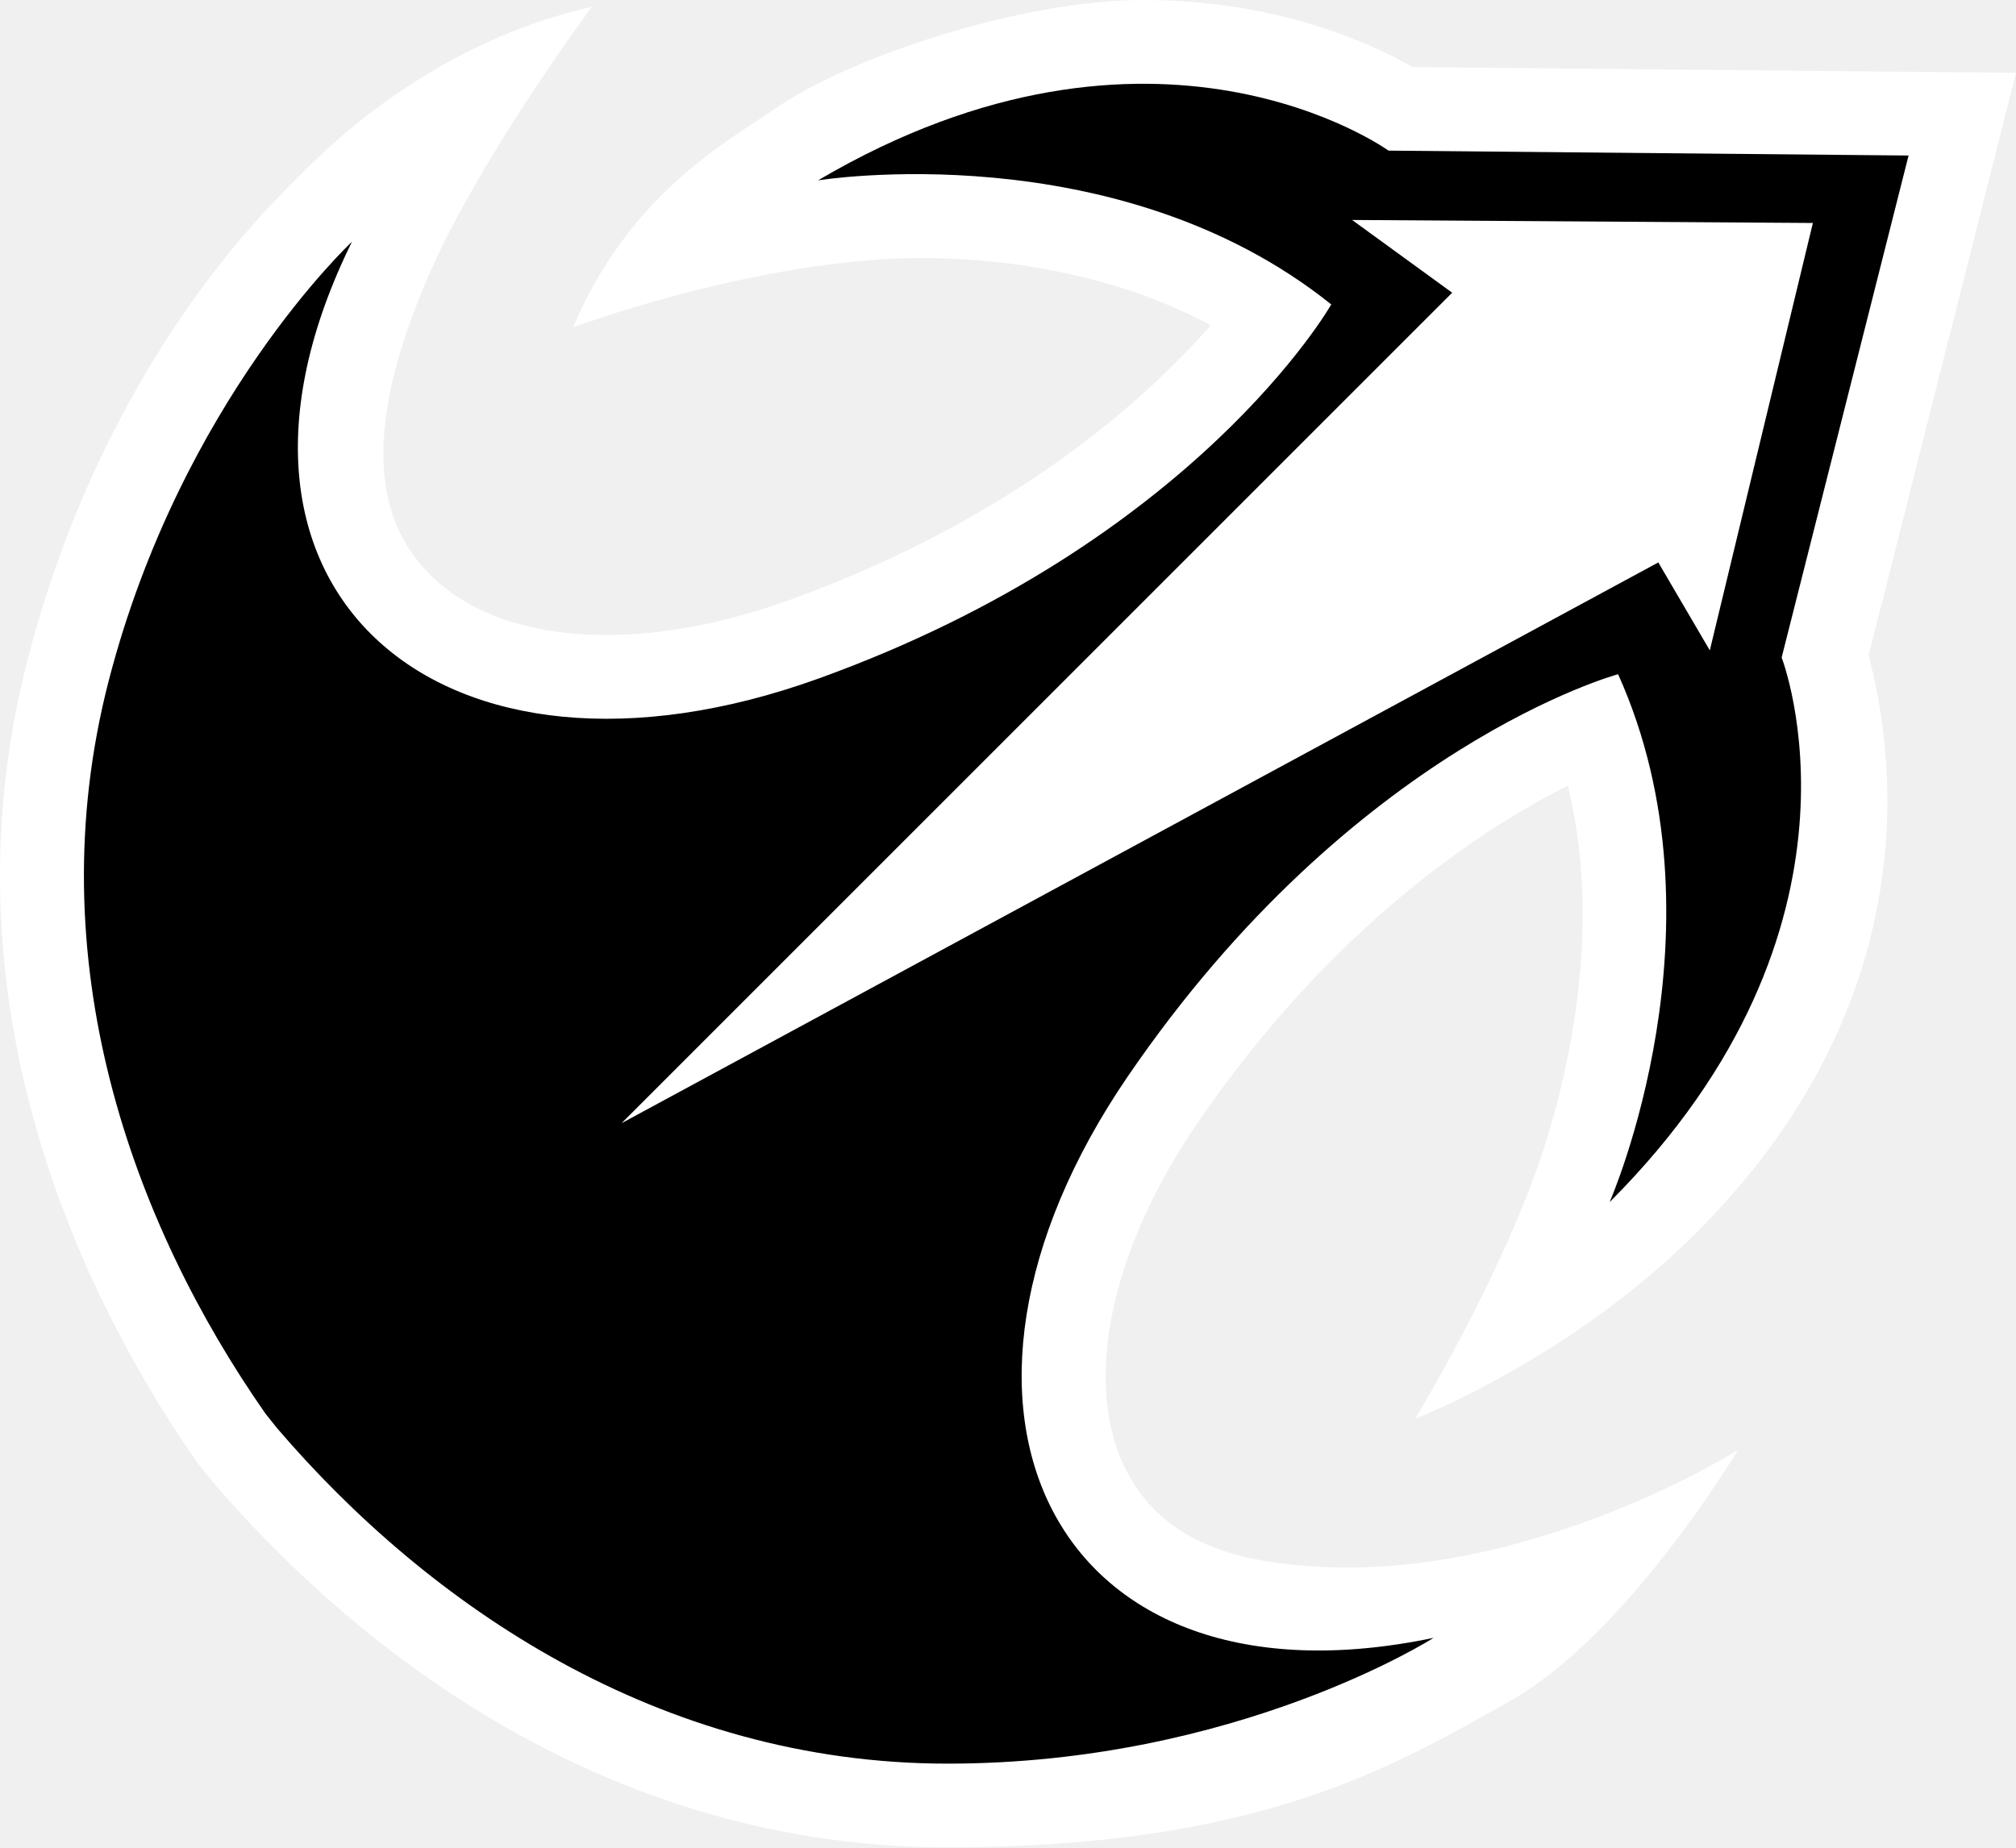
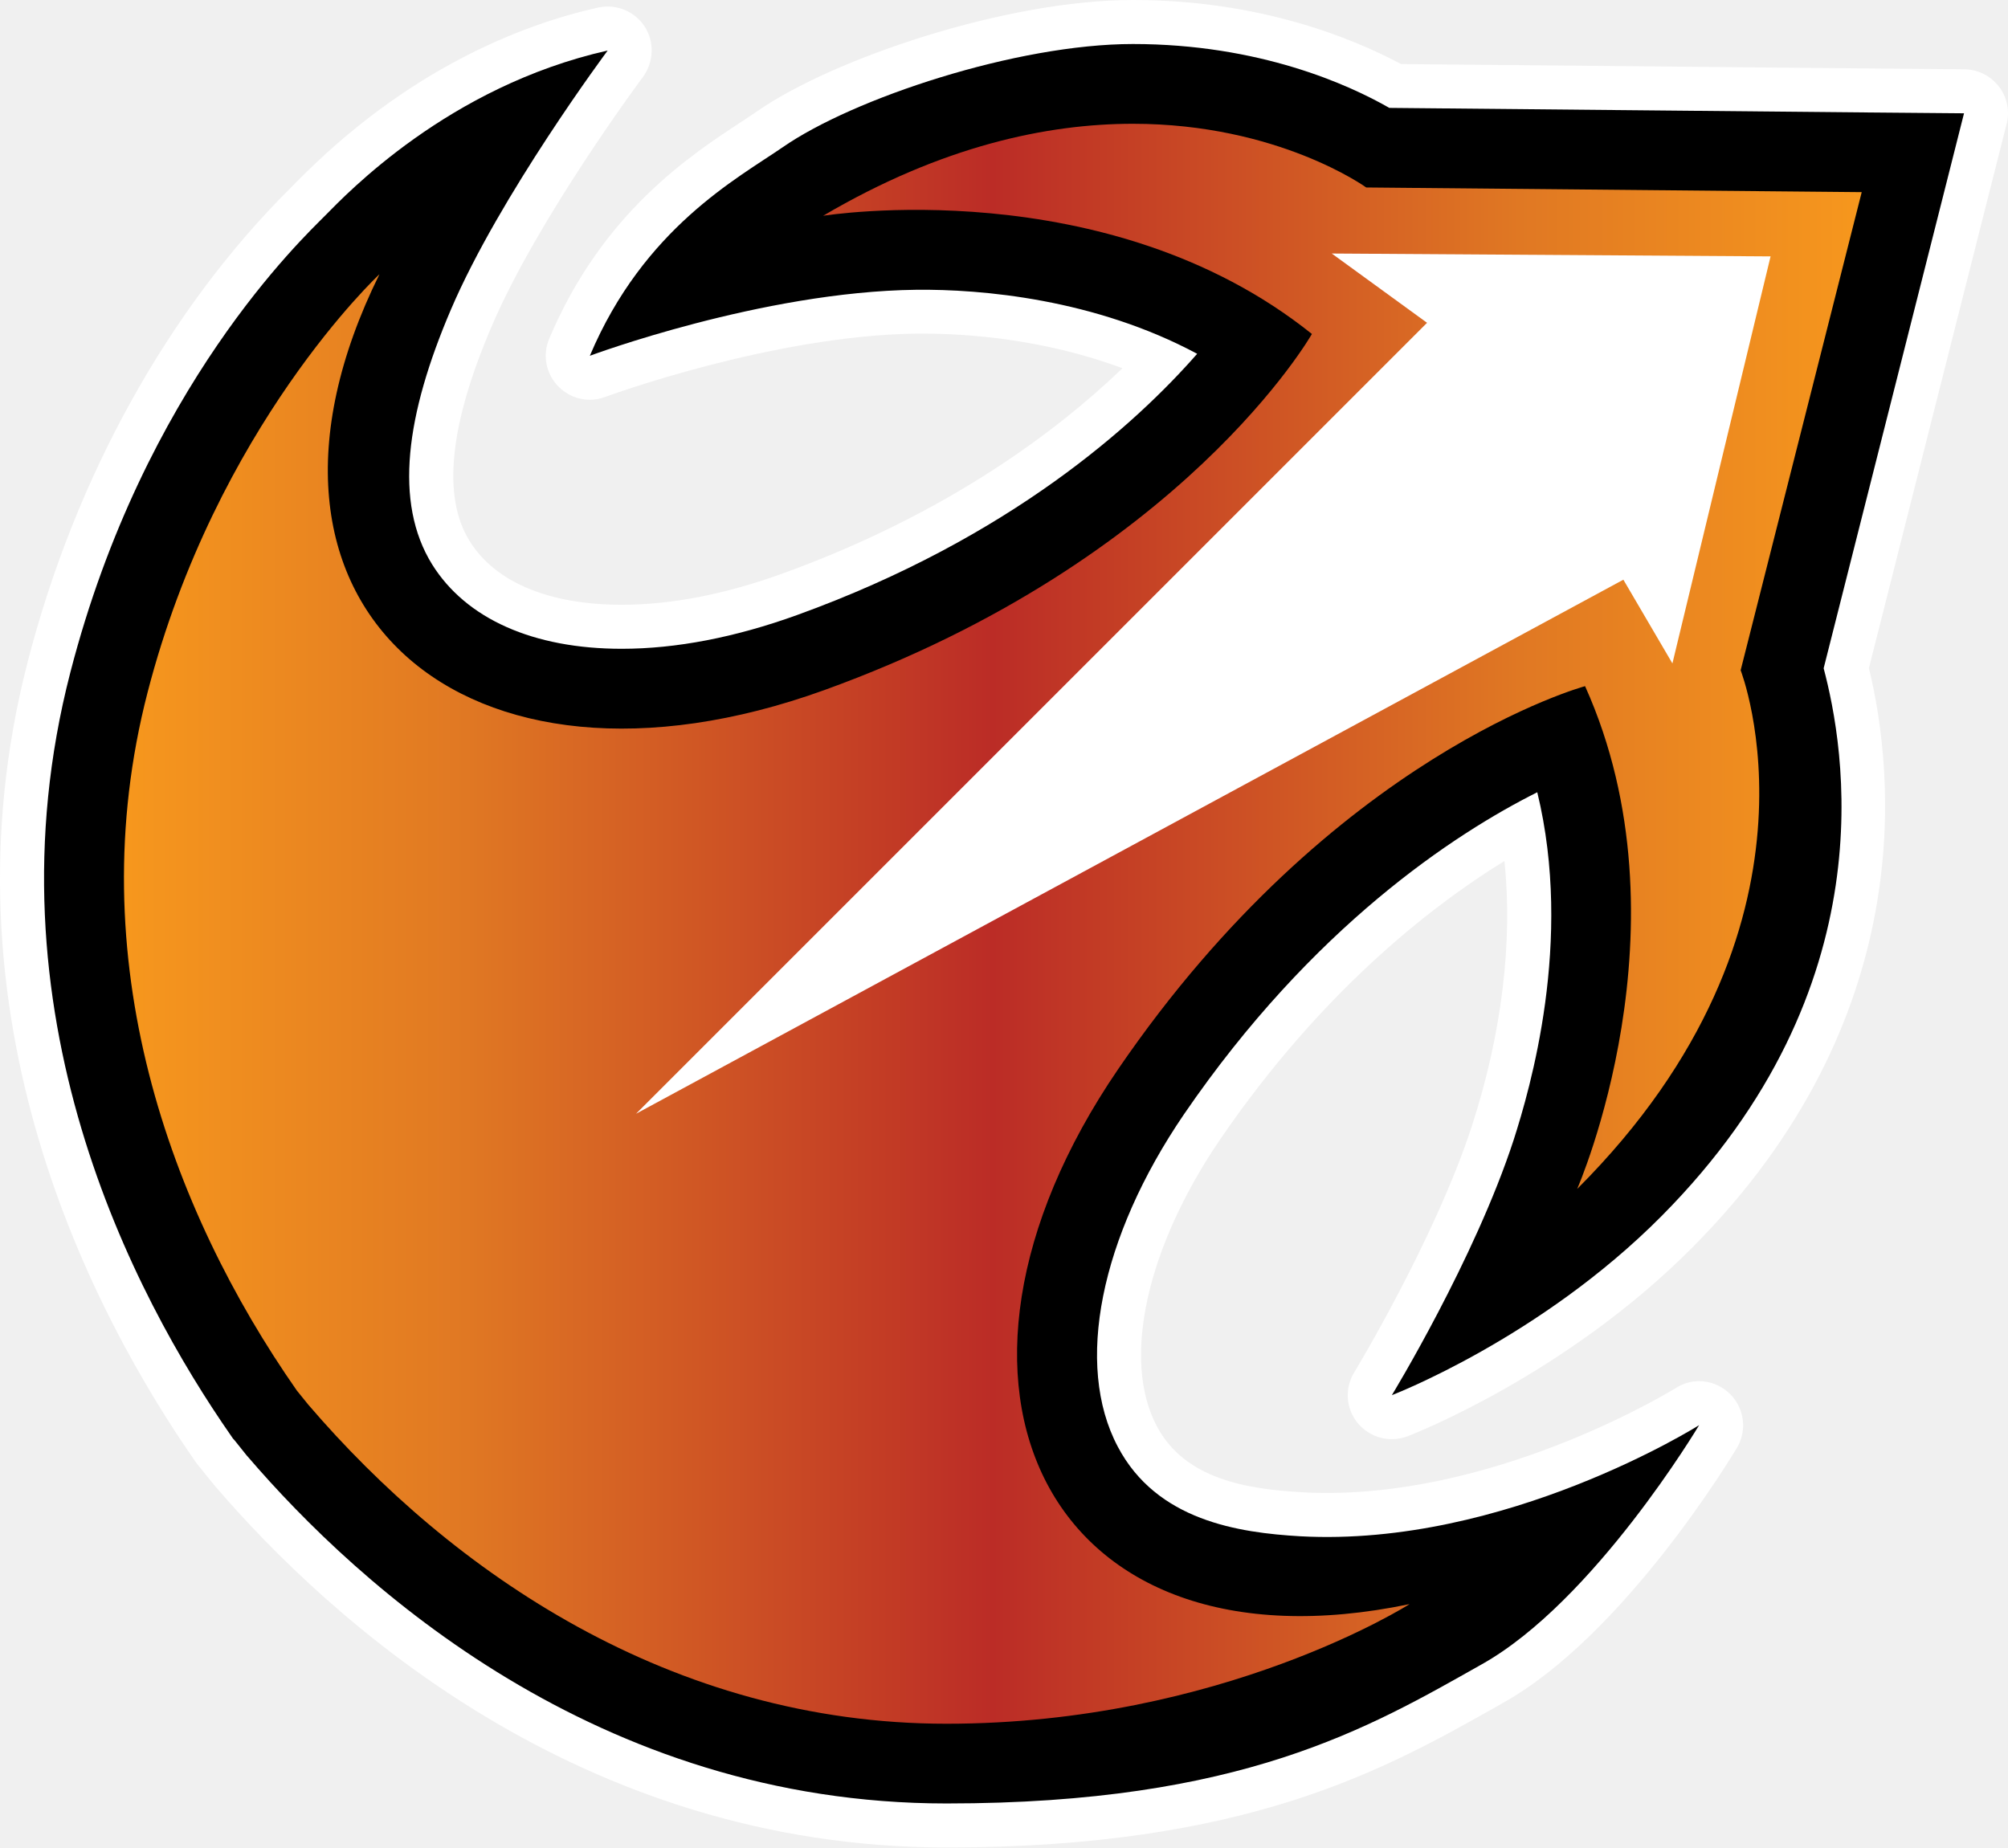
- <svg xmlns="http://www.w3.org/2000/svg" version="1.1" width="600" height="549.882" id="svg4025">
-   <defs id="defs4027" />
-   <path d="m 505.495,366.285 c 71.149,-71.655 57.061,-146.875 50.638,-171.183 L 592.22,52.442 600,21.653 568.301,21.378 420.401,19.963 C 407.713,12.688 379.753,0 340.273,0 303.97,0 252.827,16.975 230.828,32.262 c -14.088,9.7 -43.406,25.261 -60.266,65.173 0,0 53.784,-20.064 101.997,-20.627 20.411,-0.231 55.82,2.873 87.793,20.007 -18.953,21.652 -58.129,57.465 -125.064,81.658 -19.343,6.986 -37.776,10.537 -54.751,10.537 -27.628,0 -48.66,-9.354 -59.27,-26.387 -12.01,-19.4 -8.17,-46.798 5.875,-79.623 C 142.357,47.375 176.135,2.035 176.135,2.035 126.291,13.251 94.491,46.913 87.779,53.683 81.124,60.453 31.281,107.078 8.214,196.401 -19.126,302.122 28.018,391.272 58.519,435.081 l 0.506,0.736 0.562,0.621 3.551,4.446 0.231,0.289 0.217,0.231 c 34.745,40.533 109.286,108.478 218.443,108.478 92.311,0 132.122,-23.688 167.242,-43.478 35.134,-19.675 67.945,-74.758 67.945,-74.758 0,0 -60.497,38.224 -124.674,34.73 -19.227,-1.126 -44.82,-4.85 -57.003,-28.018 -13.525,-25.55 -5.529,-65.419 20.7,-103.873 40.201,-58.75 84.689,-87.735 110.398,-100.64 11.331,46.567 -2.31,92.859 -7.376,108.651 -12.183,37.329 -38.065,79.782 -38.065,79.782 0,0 46.35,-17.755 84.3,-55.993" id="path330" style="fill:#ffffff;fill-opacity:1;fill-rule:nonzero;stroke:none" />
-   <path d="m 530.251,195.723 c 0,0 31.122,79.782 -51.2,162.104 0,0 36.188,-82.322 2.526,-157.138 0,0 -78.598,21.19 -145.922,119.708 -67.324,98.561 -22.446,190.858 91.012,167.127 0,0 -58.591,37.444 -144.637,37.444 -85.989,0 -154.612,-47.375 -199.49,-99.759 L 78.988,420.763 C 39.509,364.207 10.812,285.941 32.349,202.652 53.9,119.319 104.754,71.958 104.754,71.958 53.438,175.875 131.531,242.463 243.747,201.93 356.007,161.382 396.209,90.623 396.209,90.623 332.161,39.307 243.459,53.684 243.459,53.684 c 100.322,-59.039 169.783,-8.849 169.783,-8.849 l 154.785,1.458 -37.776,149.43 z" id="path332" style="fill:#000000;fill-opacity:1;fill-rule:nonzero;stroke:none" />
-   <path d="M 432.195,87.129 402.416,65.477 539.547,66.372 508.873,193.587 493.543,167.416 184.998,334.327 432.195,87.129 z" id="path334" style="fill:#ffffff;fill-opacity:1;fill-rule:nonzero;stroke:none" />
+ <svg xmlns="http://www.w3.org/2000/svg" xmlns:xlink="http://www.w3.org/1999/xlink" version="1.1" width="600" height="552.084" id="svg4228">
+   <defs id="defs4230">
+     <linearGradient x1="0" y1="0" x2="1" y2="0" id="linearGradient274" gradientUnits="userSpaceOnUse" gradientTransform="matrix(37.62207,0,0,-37.62207,475.8906,434.3433)" spreadMethod="pad">
+       <stop id="stop276" style="stop-color:#f7981d;stop-opacity:1" offset="0" />
+       <stop id="stop278" style="stop-color:#e07823;stop-opacity:1" offset="0.2" />
+       <stop id="stop280" style="stop-color:#bb2c26;stop-opacity:1" offset="0.5" />
+       <stop id="stop282" style="stop-color:#e07823;stop-opacity:1" offset="0.8" />
+       <stop id="stop284" style="stop-color:#f7981d;stop-opacity:1" offset="1" />
+     </linearGradient>
+     <linearGradient x1="0" y1="0" x2="1" y2="0" id="linearGradient2999" xlink:href="#linearGradient274" gradientUnits="userSpaceOnUse" gradientTransform="matrix(37.62207,0,0,-37.62207,475.8906,434.3433)" spreadMethod="pad" />
+     <linearGradient x1="0" y1="0" x2="1" y2="0" id="linearGradient3002" xlink:href="#linearGradient274" gradientUnits="userSpaceOnUse" gradientTransform="matrix(519.2624,0,0,519.2624,37.03533,276.0524)" spreadMethod="pad" />
+   </defs>
+   <path d="m 282.828,552.083 c -109.657,0 -184.175,-67.823 -218.832,-108.305 l -4.099,-5.079 c -0.276,-0.263 -1.077,-1.284 -1.297,-1.615 C 27.876,392.987 -19.203,303.867 8.305,197.66 22.535,142.493 50.456,92.254 86.852,56.134 l 1.504,-1.518 C 121.675,20.648 155.863,7.385 178.664,2.264 c 1.035,-0.208 2.001,-0.318 2.912,-0.318 4.375,0 8.571,2.208 11.055,5.976 2.967,4.582 2.747,10.572 -0.483,15.044 -0.331,0.386 -31.593,42.483 -45.285,74.669 -12.56,29.329 -14.782,50.847 -6.528,64.055 7.605,12.298 23.726,19.033 45.45,19.033 14.658,0 30.737,-3.078 47.879,-9.275 49.549,-17.901 82.371,-42.8 101.735,-61.405 -23.56,-8.792 -46.582,-10.352 -59.68,-10.352 l -1.78,0 c -43.187,0.538 -92.626,18.757 -93.109,18.923 -1.463,0.538 -3.023,0.856 -4.582,0.856 -3.506,0 -7.011,-1.449 -9.496,-4.085 -3.671,-3.782 -4.693,-9.385 -2.636,-14.189 15.845,-37.514 41.889,-54.615 57.417,-64.801 1.78,-1.187 3.395,-2.208 4.845,-3.23 C 249.027,17.473 300.674,0 338.52,0 c 37.804,0 65.463,11.331 80.121,19.143 l 138.021,1.297 30.296,0.263 c 4.044,0.055 7.826,1.946 10.296,5.121 2.484,3.188 3.354,7.343 2.319,11.276 l -7.439,29.385 -33.691,133.162 c 7.66,31.593 15.099,104.813 -52.627,173.009 -37.845,38.121 -83.351,55.802 -85.228,56.561 -1.573,0.538 -3.133,0.856 -4.693,0.856 -3.878,0 -7.55,-1.725 -10.145,-4.734 -3.602,-4.32 -4.044,-10.462 -1.077,-15.265 0.221,-0.373 24.098,-39.791 35.099,-73.482 8.958,-27.549 12.298,-55.098 9.758,-79.307 -22.856,14.12 -55.153,39.681 -84.855,83.075 -22.056,32.297 -29.55,65.946 -19.033,85.78 8.309,15.803 26.693,18.867 43.504,19.792 2.484,0.166 4.969,0.208 7.398,0.208 53.58,0 103.667,-31.055 104.15,-31.317 2.167,-1.408 4.582,-2.098 7.011,-2.098 3.34,0 6.639,1.339 9.165,3.768 4.375,4.265 5.231,10.945 2.153,16.121 -1.339,2.264 -33.58,55.912 -69.866,76.229 l -2.264,1.297 c -33.153,18.66 -74.352,41.944 -164.065,41.944" id="path268" style="fill:#ffffff;fill-opacity:1;fill-rule:nonzero;stroke:none" />
+   <path d="m 496.498,363.381 c 68.03,-68.513 54.56,-140.436 48.418,-163.679 L 579.42,63.297 586.86,33.857 556.55,33.594 415.134,32.242 c -12.132,-6.956 -38.867,-19.088 -76.615,-19.088 -34.712,0 -83.613,16.231 -104.647,30.848 -13.471,9.275 -41.503,24.154 -57.624,62.316 0,0 51.426,-19.185 97.525,-19.723 19.516,-0.221 53.373,2.747 83.944,19.13 -18.122,20.703 -55.581,54.946 -119.581,78.078 -18.495,6.68 -36.12,10.076 -52.351,10.076 -26.417,0 -46.527,-8.944 -56.671,-25.23 -11.483,-18.55 -7.812,-44.746 5.617,-76.132 14.547,-34.063 46.844,-77.416 46.844,-77.416 -47.659,10.724 -78.064,42.911 -84.482,49.384 -6.363,6.473 -54.021,51.054 -76.077,136.461 -26.141,101.086 18.936,186.328 48.1,228.217 l 0.483,0.703 0.538,0.594 3.395,4.251 0.221,0.276 0.208,0.221 c 33.222,38.756 104.495,103.723 208.867,103.723 88.264,0 126.33,-22.649 159.911,-41.572 33.594,-18.812 64.966,-71.481 64.966,-71.481 0,0 -57.844,36.548 -119.208,33.208 -18.384,-1.077 -42.855,-4.637 -54.504,-26.79 -12.933,-24.43 -5.286,-62.551 19.792,-99.32 38.439,-56.174 80.977,-83.889 105.558,-96.228 10.835,44.525 -2.208,88.789 -7.053,103.888 -11.649,35.692 -36.396,76.284 -36.396,76.284 0,0 44.318,-16.977 80.604,-53.538" id="path270" style="fill:#000000;fill-opacity:1;fill-rule:nonzero;stroke:none" />
+   <path d="m 245.949,64.484 c 0,0 84.814,-13.747 146.054,35.319 l 0,0 c 0,0 -38.439,67.658 -145.722,106.428 l 0,0 C 138.927,244.987 64.258,181.374 113.38,81.957 l 0,0 c 0,0 -48.68,45.285 -69.286,124.964 l 0,0 c -20.593,79.638 6.804,154.473 44.594,208.604 l 0,0 3.395,4.196 c 42.911,50.088 108.526,95.386 190.745,95.386 l 0,0 c 82.274,0 138.352,-35.747 138.352,-35.747 l 0,0 C 312.64,501.996 269.73,413.745 334.103,319.505 l 0,0 C 398.475,225.306 473.628,205.044 473.628,205.044 l 0,0 c 32.186,71.536 -2.36,150.249 -2.36,150.249 l 0,0 c 78.713,-78.713 48.846,-154.997 48.846,-154.997 l 0,0 36.175,-142.879 -148.055,-1.394 c 0,0 -26.307,-19.033 -69.714,-19.033 l 0,0 c -25.548,0 -57.03,6.57 -92.57,27.494" id="path286" style="fill:url(#linearGradient3002);fill-opacity:1;fill-rule:nonzero;stroke:none" />
+   <path d="M 426.411,96.463 397.937,75.76 529.057,76.616 499.727,198.253 485.07,173.23 190.05,332.824 426.411,96.463 z" id="path288" style="fill:#ffffff;fill-opacity:1;fill-rule:nonzero;stroke:none" />
</svg>
